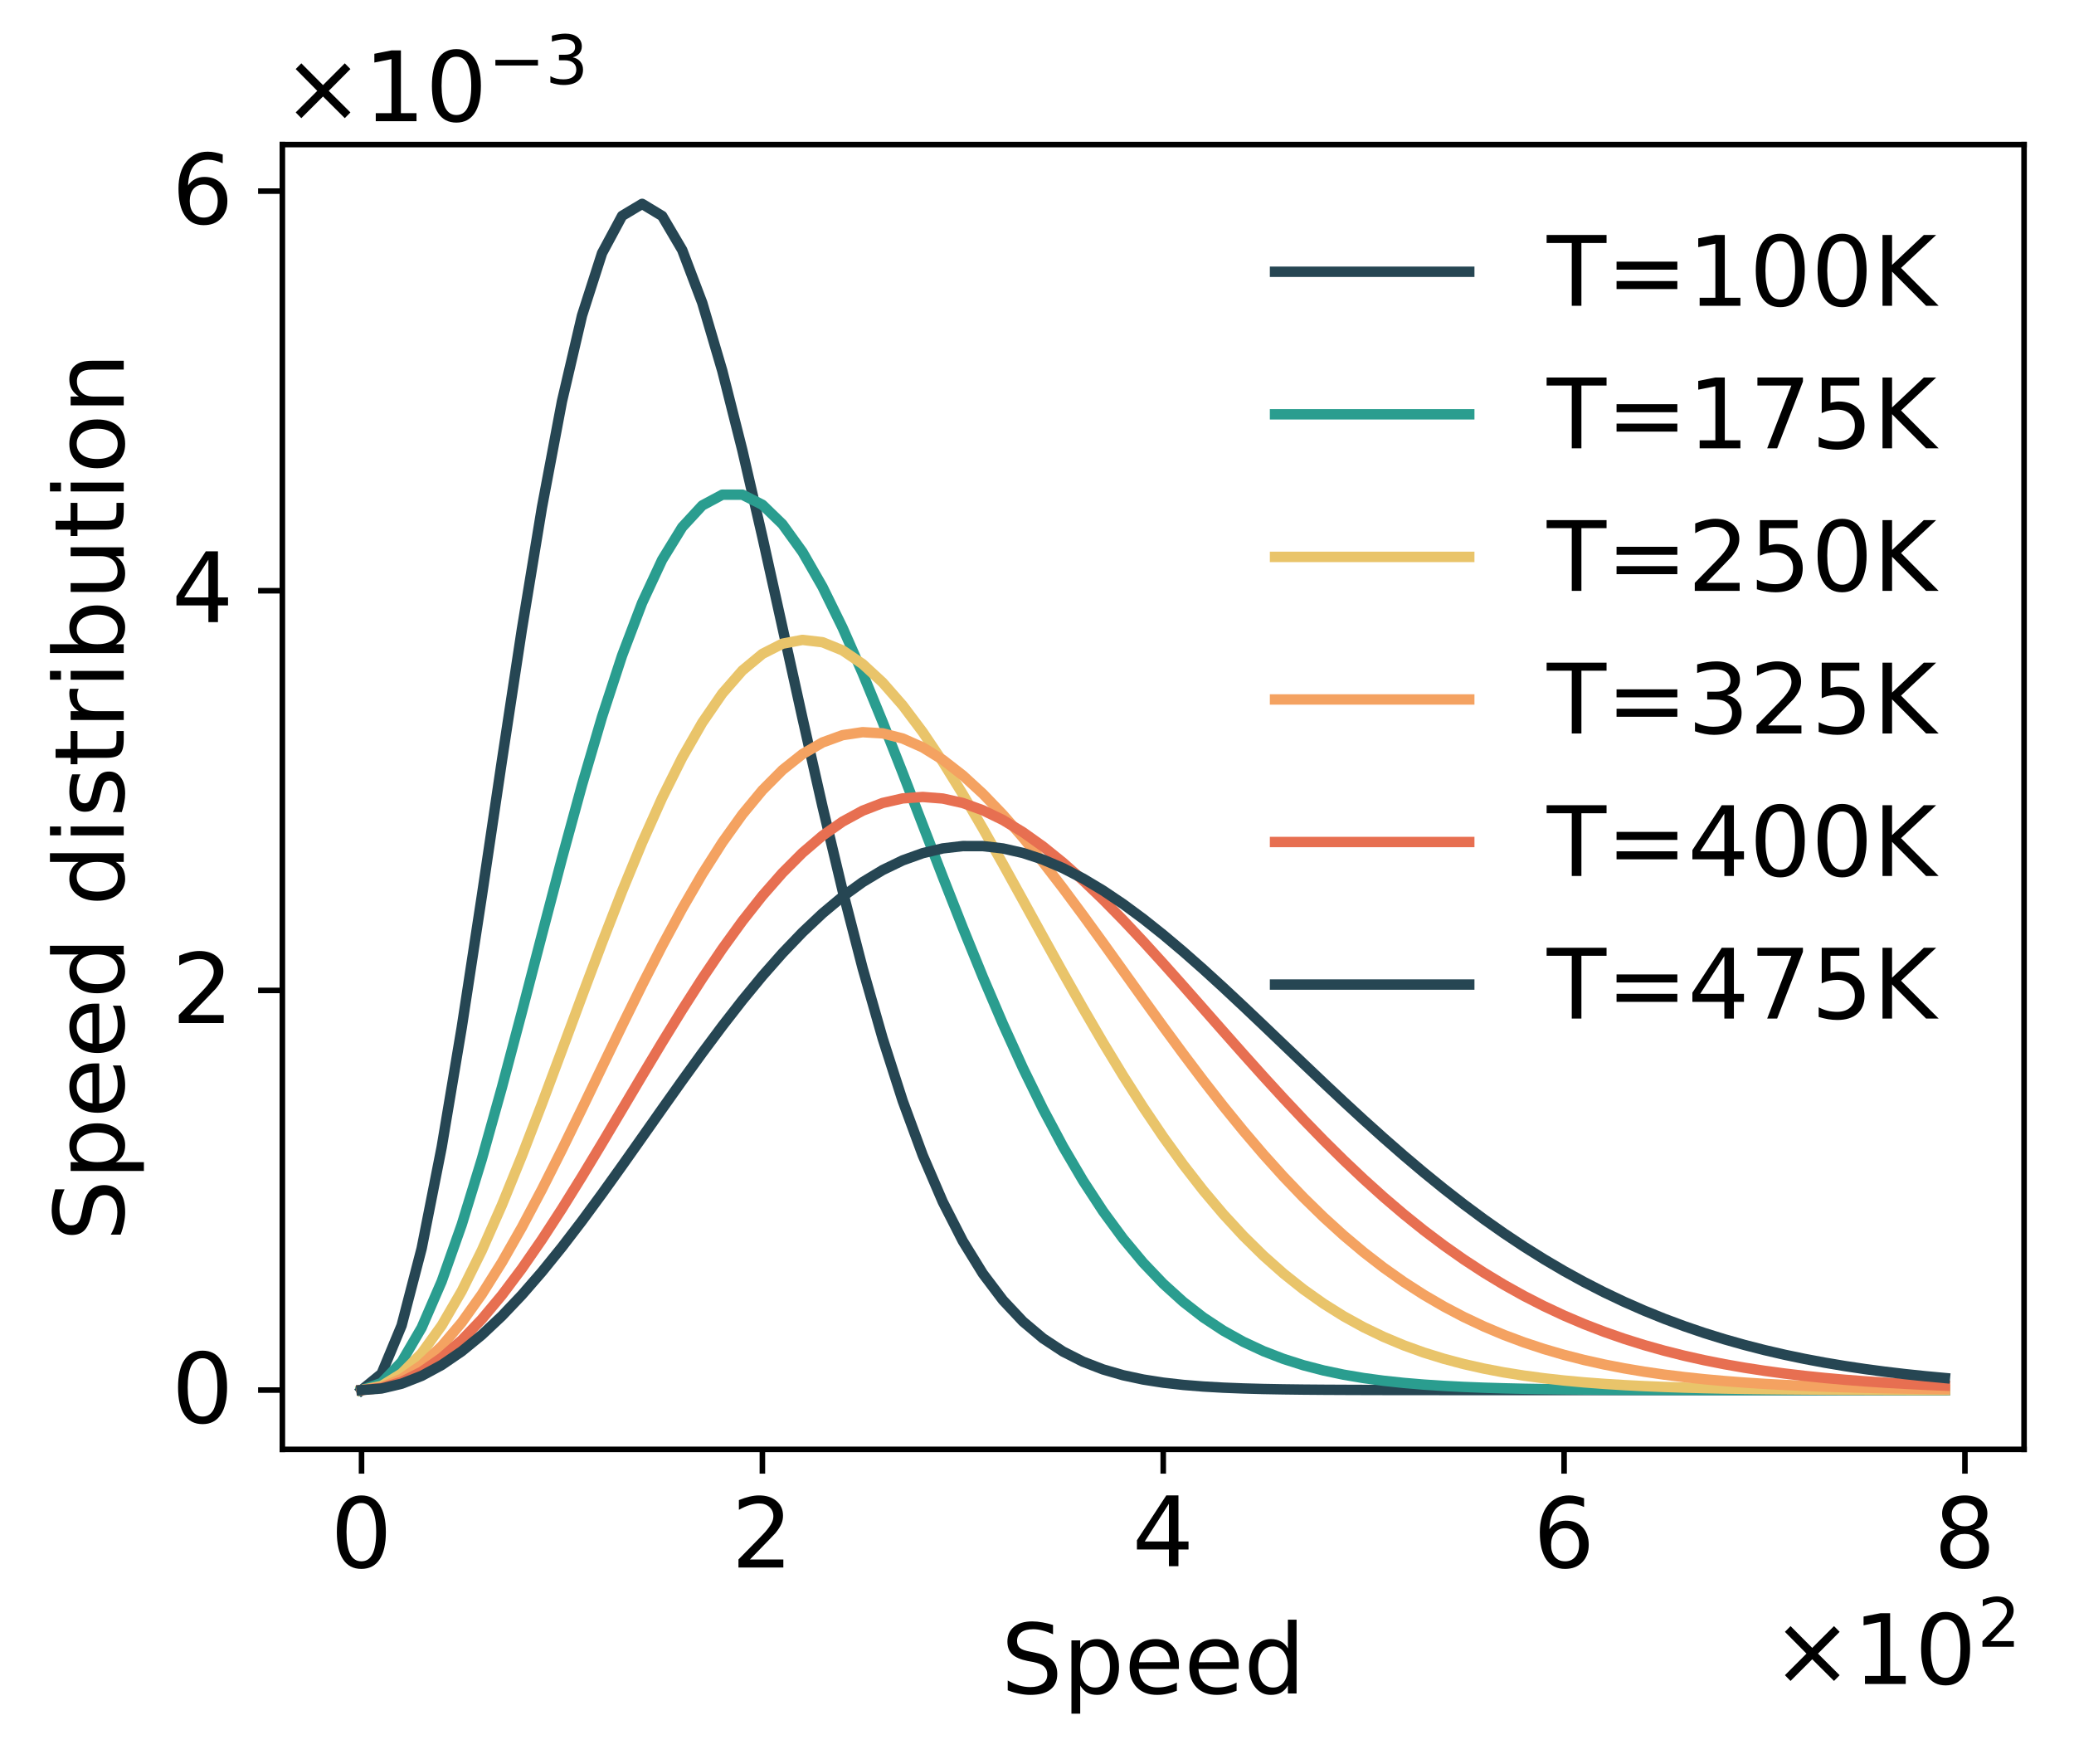
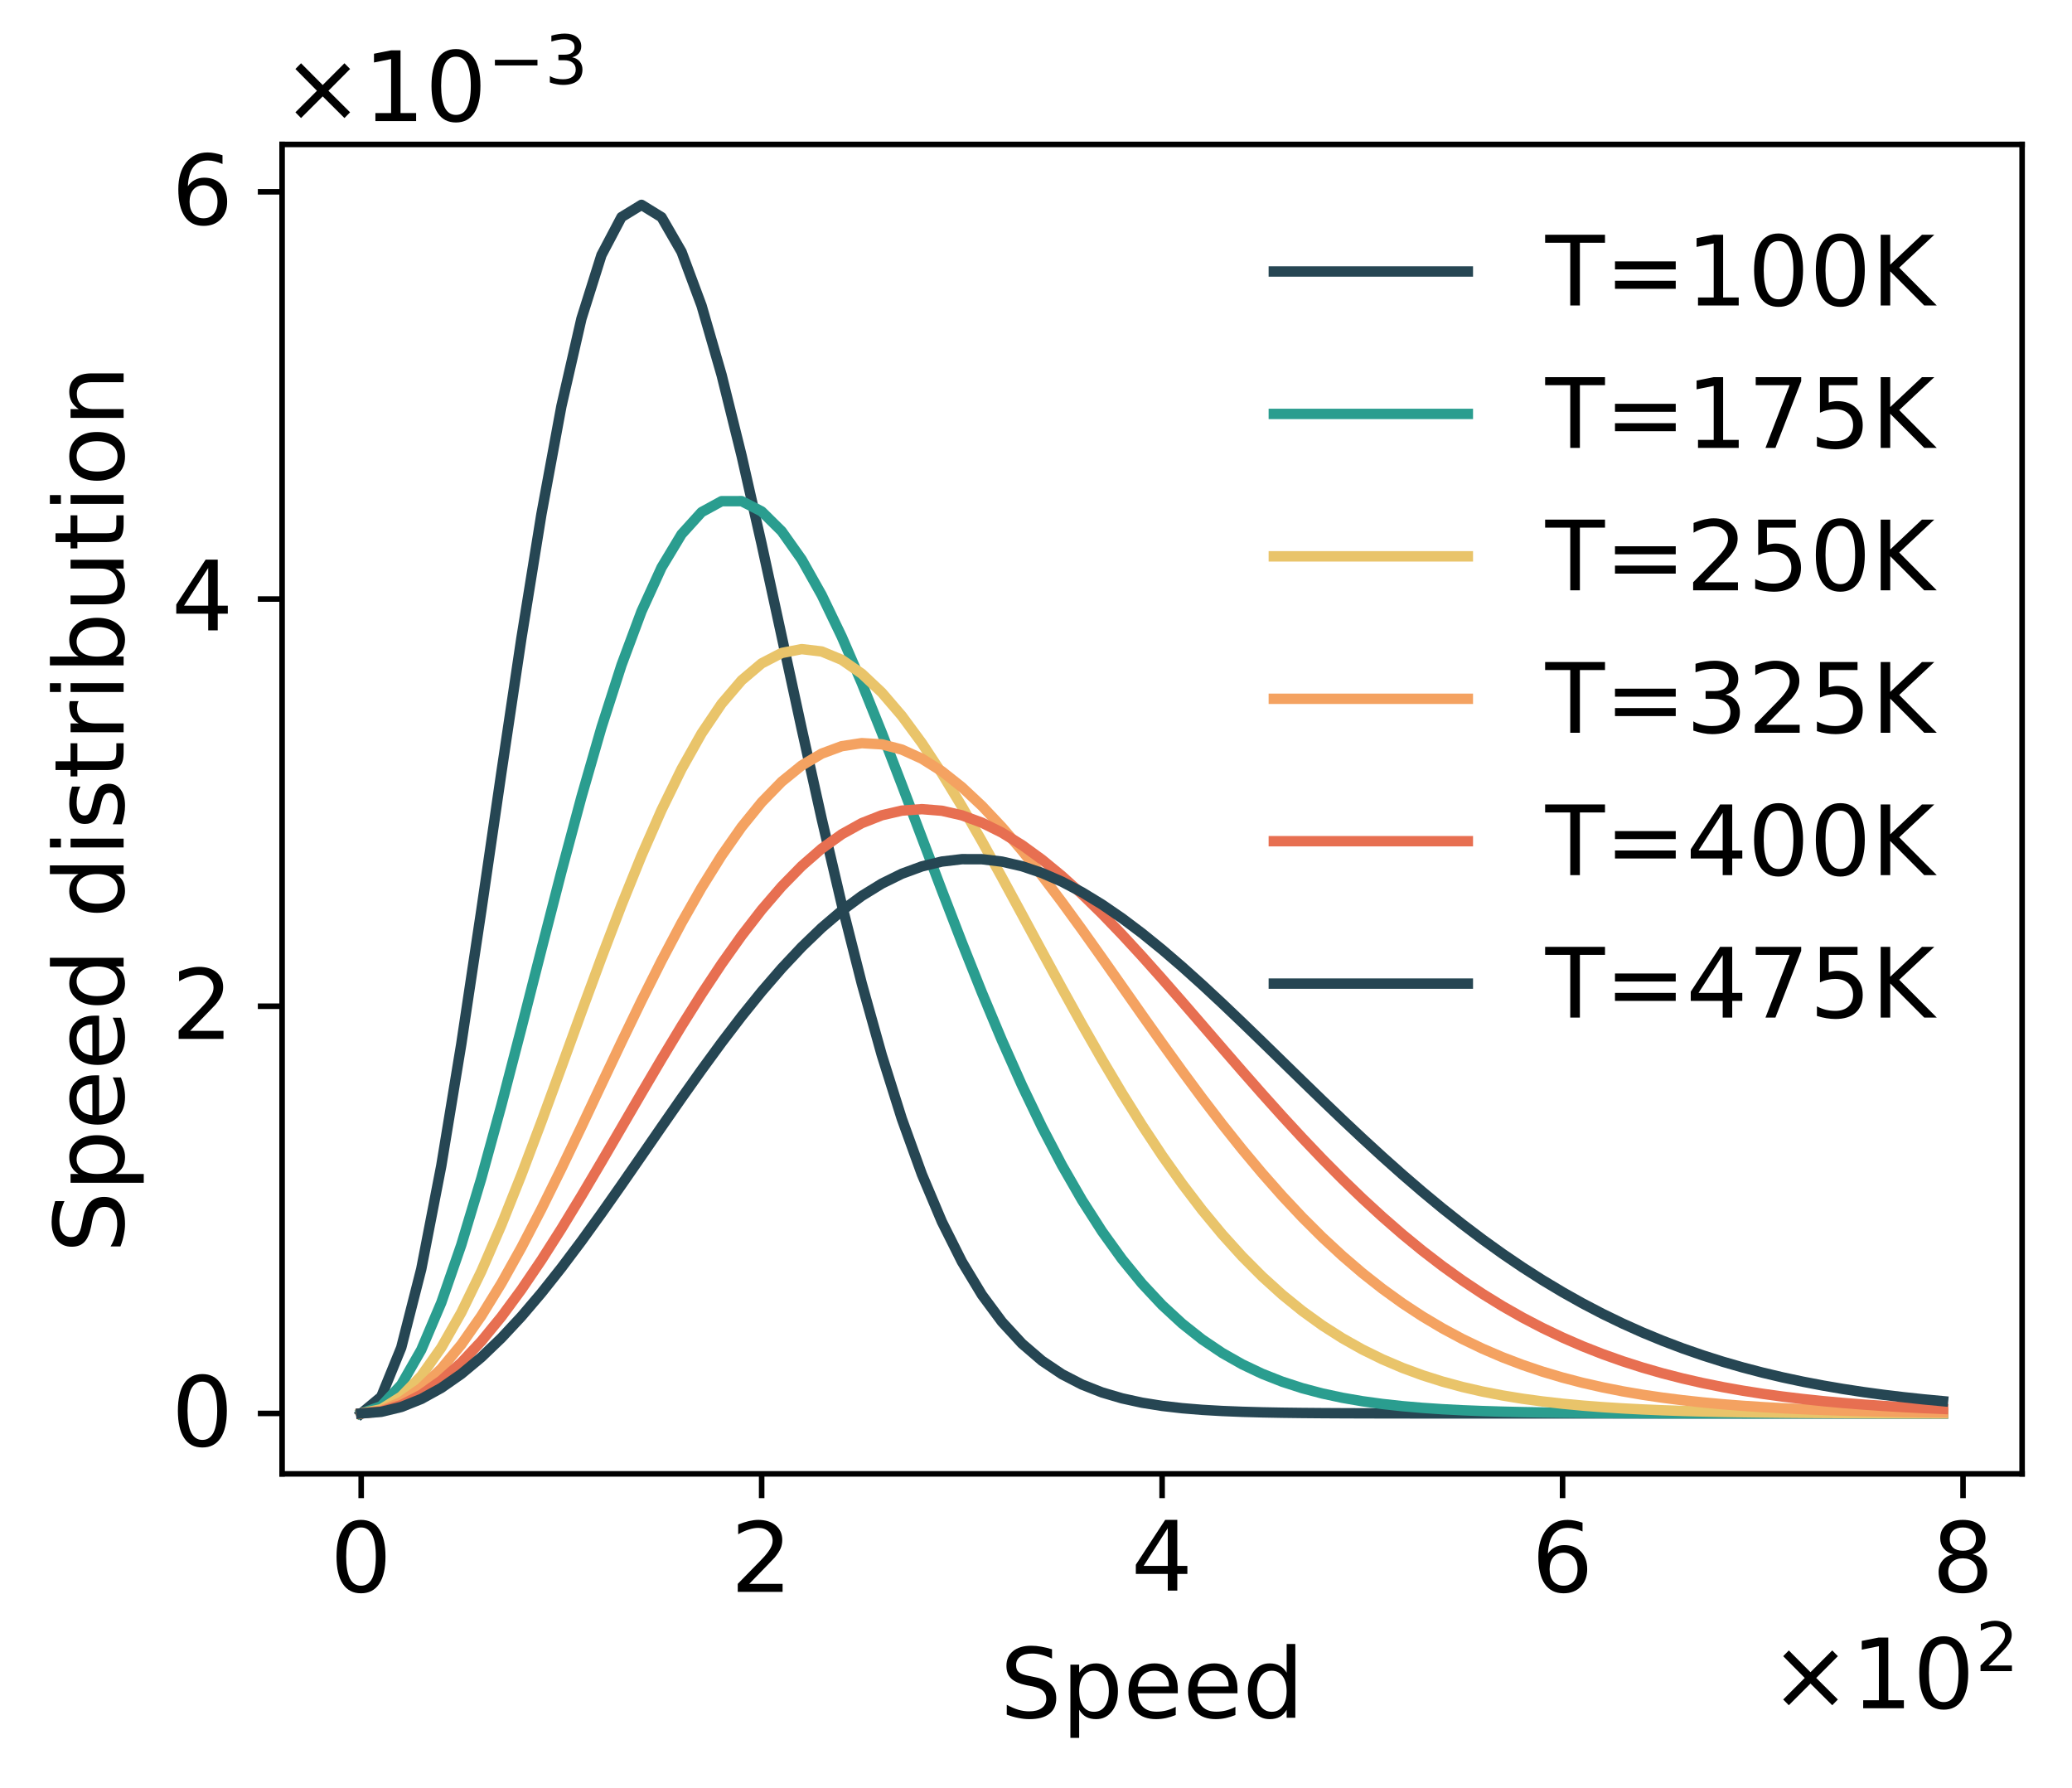
- <svg xmlns="http://www.w3.org/2000/svg" xmlns:xlink="http://www.w3.org/1999/xlink" height="254.222pt" version="1.1" viewBox="0 0 299.009 254.222" width="299.009pt">
+ <svg xmlns="http://www.w3.org/2000/svg" xmlns:xlink="http://www.w3.org/1999/xlink" width="299.009pt" height="257.959pt" viewBox="0 0 299.009 257.959" version="1.1">
  <defs>
-     <style type="text/css">*{stroke-linecap:butt;stroke-linejoin:round;}</style>
+     <style type="text/css">*{stroke-linejoin: round; stroke-linecap: butt}</style>
  </defs>
  <g id="figure_1">
    <g id="patch_1">
-       <path d="M 0 254.222  L 299.009 254.222  L 299.009 0  L 0 0  z " style="fill:none;" />
+       <path d="M 0 257.959  L 299.009 257.959  L 299.009 0  L 0 0  L 0 257.959  z " style="fill: none" />
    </g>
    <g id="axes_1">
      <g id="patch_2">
-         <path d="M 40.709 208.923  L 291.809 208.923  L 291.809 20.838  L 40.709 20.838  z " style="fill:none;" />
+         <path d="M 40.709 212.66  L 291.809 212.66  L 291.809 20.838  L 40.709 20.838  L 40.709 212.66  z " style="fill: none" />
      </g>
      <g id="matplotlib.axis_1">
        <g id="xtick_1">
          <g id="line2d_1">
            <defs>
-               <path d="M 0 0  L 0 3.5  " id="m82efa341a3" style="stroke:#000000;stroke-width:0.8;" />
+               <path id="mce1b15ae4f" d="M 0 0  L 0 3.5  " style="stroke: #000000; stroke-width: 0.8" />
            </defs>
            <g>
-               <use style="stroke:#000000;stroke-width:0.8;" x="52.123" xlink:href="#m82efa341a3" y="208.923" />
+               <use xlink:href="#mce1b15ae4f" x="52.123" y="212.66" style="stroke: #000000; stroke-width: 0.8" />
            </g>
          </g>
          <g id="text_1">
-             <g transform="translate(47.64301 226.5612)">
-               <text>
-                 <tspan style="font-family:DejaVu Sans;font-size:14px;font-style:book;font-weight:book;" x="0" y="-0.609">0</tspan>
+             <g transform="translate(47.64301 230.298)">
+               <text>
+                 <tspan style="font: 14px 'DejaVu Sans'" x="0" y="-0.609">0</tspan>
              </text>
            </g>
          </g>
        </g>
        <g id="xtick_2">
          <g id="line2d_2">
            <g>
-               <use style="stroke:#000000;stroke-width:0.8;" x="109.914" xlink:href="#m82efa341a3" y="208.923" />
+               <use xlink:href="#mce1b15ae4f" x="109.914" y="212.66" style="stroke: #000000; stroke-width: 0.8" />
            </g>
          </g>
          <g id="text_2">
-             <g transform="translate(105.4336 226.5612)">
-               <text>
-                 <tspan style="font-family:DejaVu Sans;font-size:14px;font-style:book;font-weight:book;" x="0" y="-0.609">2</tspan>
+             <g transform="translate(105.4336 230.298)">
+               <text>
+                 <tspan style="font: 14px 'DejaVu Sans'" x="0" y="-0.609">2</tspan>
              </text>
            </g>
          </g>
        </g>
        <g id="xtick_3">
          <g id="line2d_3">
            <g>
-               <use style="stroke:#000000;stroke-width:0.8;" x="167.704" xlink:href="#m82efa341a3" y="208.923" />
+               <use xlink:href="#mce1b15ae4f" x="167.704" y="212.66" style="stroke: #000000; stroke-width: 0.8" />
            </g>
          </g>
          <g id="text_3">
-             <g transform="translate(163.2241 226.5612)">
-               <text>
-                 <tspan style="font-family:DejaVu Sans;font-size:14px;font-style:book;font-weight:book;" x="0" y="-0.797">4</tspan>
+             <g transform="translate(163.2241 230.298)">
+               <text>
+                 <tspan style="font: 14px 'DejaVu Sans'" x="0" y="-0.797">4</tspan>
              </text>
            </g>
          </g>
        </g>
        <g id="xtick_4">
          <g id="line2d_4">
            <g>
-               <use style="stroke:#000000;stroke-width:0.8;" x="225.495" xlink:href="#m82efa341a3" y="208.923" />
+               <use xlink:href="#mce1b15ae4f" x="225.495" y="212.66" style="stroke: #000000; stroke-width: 0.8" />
            </g>
          </g>
          <g id="text_4">
-             <g transform="translate(221.0147 226.5612)">
-               <text>
-                 <tspan style="font-family:DejaVu Sans;font-size:14px;font-style:book;font-weight:book;" x="0" y="-0.609">6</tspan>
+             <g transform="translate(221.0147 230.298)">
+               <text>
+                 <tspan style="font: 14px 'DejaVu Sans'" x="0" y="-0.609">6</tspan>
              </text>
            </g>
          </g>
        </g>
        <g id="xtick_5">
          <g id="line2d_5">
            <g>
-               <use style="stroke:#000000;stroke-width:0.8;" x="283.285" xlink:href="#m82efa341a3" y="208.923" />
+               <use xlink:href="#mce1b15ae4f" x="283.285" y="212.66" style="stroke: #000000; stroke-width: 0.8" />
            </g>
          </g>
          <g id="text_5">
-             <g transform="translate(278.8053 226.5612)">
-               <text>
-                 <tspan style="font-family:DejaVu Sans;font-size:14px;font-style:book;font-weight:book;" x="0" y="-0.609">8</tspan>
+             <g transform="translate(278.8053 230.298)">
+               <text>
+                 <tspan style="font: 14px 'DejaVu Sans'" x="0" y="-0.609">8</tspan>
              </text>
            </g>
          </g>
        </g>
        <g id="text_6">
-           <text style="font-family:DejaVu Sans;font-size:14px;font-stretch:normal;font-style:normal;font-weight:normal;text-anchor:middle;" transform="rotate(-0, 166.2594, 244.1106)" x="166.259" y="244.111">Speed</text>
+           <text style="font: 14px 'DejaVu Sans', 'Bitstream Vera Sans', 'Computer Modern Sans Serif', 'Lucida Grande', 'Verdana', 'Geneva', 'Lucid', 'Arial', 'Helvetica', 'Avant Garde', sans-serif; text-anchor: middle" x="166.259" y="247.847" transform="rotate(-0 166.2594 247.8474)">Speed</text>
        </g>
        <g id="text_7">
-           <g transform="translate(255.4094 243.1106)">
+           <g transform="translate(255.4094 246.8474)">
            <text>
-               <tspan style="font-family:DejaVu Sans;font-size:14px;font-style:book;font-weight:book;" x="0 11.73 20.638" y="-0.367">×10</tspan>
-               <tspan style="font-family:DejaVu Sans;font-size:9.8px;font-style:book;font-weight:book;" x="29.679" y="-5.727">2</tspan>
+               <tspan style="font: 14px 'DejaVu Sans'" x="0 11.73 20.638" y="-0.367">×10</tspan>
+               <tspan style="font: 9.8px 'DejaVu Sans'" x="29.679" y="-5.727">2</tspan>
            </text>
          </g>
        </g>
      </g>
      <g id="matplotlib.axis_2">
        <g id="ytick_1">
          <g id="line2d_6">
            <defs>
-               <path d="M 0 0  L -3.5 0  " id="mf71ae92d6e" style="stroke:#000000;stroke-width:0.8;" />
+               <path id="m0c2a3191bc" d="M 0 0  L -3.5 0  " style="stroke: #000000; stroke-width: 0.8" />
            </defs>
            <g>
-               <use style="stroke:#000000;stroke-width:0.8;" x="40.709" xlink:href="#mf71ae92d6e" y="200.374" />
+               <use xlink:href="#m0c2a3191bc" x="40.709" y="203.941" style="stroke: #000000; stroke-width: 0.8" />
            </g>
          </g>
          <g id="text_8">
-             <g transform="translate(24.74938 205.693)">
-               <text>
-                 <tspan style="font-family:DejaVu Sans;font-size:14px;font-style:book;font-weight:book;" x="0" y="-0.609">0</tspan>
+             <g transform="translate(24.74938 209.2599)">
+               <text>
+                 <tspan style="font: 14px 'DejaVu Sans'" x="0" y="-0.609">0</tspan>
              </text>
            </g>
          </g>
        </g>
        <g id="ytick_2">
          <g id="line2d_7">
            <g>
-               <use style="stroke:#000000;stroke-width:0.8;" x="40.709" xlink:href="#mf71ae92d6e" y="142.765" />
+               <use xlink:href="#m0c2a3191bc" x="40.709" y="145.187" style="stroke: #000000; stroke-width: 0.8" />
            </g>
          </g>
          <g id="text_9">
-             <g transform="translate(24.74938 148.0835)">
-               <text>
-                 <tspan style="font-family:DejaVu Sans;font-size:14px;font-style:book;font-weight:book;" x="0" y="-0.609">2</tspan>
+             <g transform="translate(24.74938 150.5058)">
+               <text>
+                 <tspan style="font: 14px 'DejaVu Sans'" x="0" y="-0.609">2</tspan>
              </text>
            </g>
          </g>
        </g>
        <g id="ytick_3">
          <g id="line2d_8">
            <g>
-               <use style="stroke:#000000;stroke-width:0.8;" x="40.709" xlink:href="#mf71ae92d6e" y="85.155" />
+               <use xlink:href="#m0c2a3191bc" x="40.709" y="86.433" style="stroke: #000000; stroke-width: 0.8" />
            </g>
          </g>
          <g id="text_10">
-             <g transform="translate(24.74938 90.47395)">
-               <text>
-                 <tspan style="font-family:DejaVu Sans;font-size:14px;font-style:book;font-weight:book;" x="0" y="-0.797">4</tspan>
+             <g transform="translate(24.74938 91.75177)">
+               <text>
+                 <tspan style="font: 14px 'DejaVu Sans'" x="0" y="-0.797">4</tspan>
              </text>
            </g>
          </g>
        </g>
        <g id="ytick_4">
          <g id="line2d_9">
            <g>
-               <use style="stroke:#000000;stroke-width:0.8;" x="40.709" xlink:href="#mf71ae92d6e" y="27.546" />
+               <use xlink:href="#m0c2a3191bc" x="40.709" y="27.679" style="stroke: #000000; stroke-width: 0.8" />
            </g>
          </g>
          <g id="text_11">
-             <g transform="translate(24.74938 32.86444)">
-               <text>
-                 <tspan style="font-family:DejaVu Sans;font-size:14px;font-style:book;font-weight:book;" x="0" y="-0.609">6</tspan>
+             <g transform="translate(24.74938 32.9977)">
+               <text>
+                 <tspan style="font: 14px 'DejaVu Sans'" x="0" y="-0.609">6</tspan>
              </text>
            </g>
          </g>
        </g>
        <g id="text_12">
-           <text style="font-family:DejaVu Sans;font-size:14px;font-stretch:normal;font-style:normal;font-weight:normal;text-anchor:middle;" transform="rotate(-90, 17.83781, 114.8806)" x="17.838" y="114.881">Speed distribution</text>
+           <text style="font: 14px 'DejaVu Sans', 'Bitstream Vera Sans', 'Computer Modern Sans Serif', 'Lucida Grande', 'Verdana', 'Geneva', 'Lucid', 'Arial', 'Helvetica', 'Avant Garde', sans-serif; text-anchor: middle" x="17.838" y="116.749" transform="rotate(-90 17.83781 116.749)">Speed distribution</text>
        </g>
        <g id="text_13">
          <g transform="translate(40.70938 17.83781)">
            <text>
-               <tspan style="font-family:DejaVu Sans;font-size:14px;font-style:book;font-weight:book;" x="0 11.73 20.638" y="-0.367">×10</tspan>
-               <tspan style="font-family:DejaVu Sans;font-size:9.8px;font-style:book;font-weight:book;" x="29.679 37.89" y="-5.727">−3</tspan>
+               <tspan style="font: 14px 'DejaVu Sans'" x="0 11.73 20.638" y="-0.367">×10</tspan>
+               <tspan style="font: 9.8px 'DejaVu Sans'" x="29.679 37.89" y="-5.727">−3</tspan>
            </text>
          </g>
        </g>
      </g>
      <g id="line2d_10">
-         <path clip-path="url(#p93fa9a5109)" d="M 52.123 200.374  L 55.013 198.01  L 57.902 191.062  L 60.792 179.95  L 63.681 165.341  L 66.571 148.097  L 69.46 129.212  L 72.35 109.742  L 75.239 90.736  L 78.129 73.164  L 81.018 57.862  L 83.908 45.488  L 86.797 36.495  L 89.687 31.12  L 92.576 29.387  L 95.466 31.134  L 98.355 36.038  L 101.245 43.655  L 104.135 53.461  L 107.024 64.895  L 109.914 77.394  L 112.803 90.427  L 115.693 103.52  L 118.582 116.27  L 121.472 128.357  L 124.361 139.547  L 127.251 149.683  L 130.14 158.683  L 133.03 166.527  L 135.919 173.245  L 138.809 178.901  L 141.698 183.588  L 144.588 187.413  L 147.477 190.487  L 150.367 192.923  L 153.256 194.825  L 156.146 196.291  L 159.036 197.404  L 161.925 198.239  L 164.815 198.857  L 167.704 199.308  L 170.594 199.634  L 173.483 199.866  L 176.373 200.029  L 179.262 200.143  L 182.152 200.221  L 185.041 200.273  L 187.931 200.309  L 190.82 200.332  L 193.71 200.347  L 196.599 200.357  L 199.489 200.364  L 202.378 200.368  L 205.268 200.37  L 208.158 200.372  L 211.047 200.373  L 213.937 200.373  L 216.826 200.374  L 219.716 200.374  L 222.605 200.374  L 225.495 200.374  L 228.384 200.374  L 231.274 200.374  L 234.163 200.374  L 237.053 200.374  L 239.942 200.374  L 242.832 200.374  L 245.721 200.374  L 248.611 200.374  L 251.5 200.374  L 254.39 200.374  L 257.28 200.374  L 260.169 200.374  L 263.059 200.374  L 265.948 200.374  L 268.838 200.374  L 271.727 200.374  L 274.617 200.374  L 277.506 200.374  L 280.396 200.374  " style="fill:none;stroke:#264653;stroke-linecap:square;stroke-width:1.5;" />
+         <path d="M 52.123 203.941  L 55.013 201.53  L 57.902 194.444  L 60.792 183.111  L 63.681 168.212  L 66.571 150.625  L 69.46 131.365  L 72.35 111.509  L 75.239 92.125  L 78.129 74.204  L 81.018 58.598  L 83.908 45.978  L 86.797 36.806  L 89.687 31.324  L 92.576 29.557  L 95.466 31.339  L 98.355 36.34  L 101.245 44.109  L 104.135 54.109  L 107.024 65.77  L 109.914 78.517  L 112.803 91.81  L 115.693 105.162  L 118.582 118.166  L 121.472 130.493  L 124.361 141.905  L 127.251 152.243  L 130.14 161.422  L 133.03 169.422  L 135.919 176.273  L 138.809 182.041  L 141.698 186.822  L 144.588 190.723  L 147.477 193.858  L 150.367 196.342  L 153.256 198.282  L 156.146 199.776  L 159.036 200.912  L 161.925 201.764  L 164.815 202.394  L 167.704 202.854  L 170.594 203.186  L 173.483 203.423  L 176.373 203.589  L 179.262 203.705  L 182.152 203.784  L 185.041 203.838  L 187.931 203.874  L 190.82 203.898  L 193.71 203.914  L 196.599 203.924  L 199.489 203.93  L 202.378 203.935  L 205.268 203.937  L 208.158 203.939  L 211.047 203.94  L 213.937 203.94  L 216.826 203.941  L 219.716 203.941  L 222.605 203.941  L 225.495 203.941  L 228.384 203.941  L 231.274 203.941  L 234.163 203.941  L 237.053 203.941  L 239.942 203.941  L 242.832 203.941  L 245.721 203.941  L 248.611 203.941  L 251.5 203.941  L 254.39 203.941  L 257.28 203.941  L 260.169 203.941  L 263.059 203.941  L 265.948 203.941  L 268.838 203.941  L 271.727 203.941  L 274.617 203.941  L 277.506 203.941  L 280.396 203.941  " clip-path="url(#p5863752c13)" style="fill: none; stroke: #264653; stroke-width: 1.5; stroke-linecap: square" />
      </g>
      <g id="line2d_11">
-         <path clip-path="url(#p93fa9a5109)" d="M 52.123 200.374  L 55.013 199.351  L 57.902 196.316  L 60.792 191.376  L 63.681 184.702  L 66.571 176.521  L 69.46 167.112  L 72.35 156.788  L 75.239 145.886  L 78.129 134.754  L 81.018 123.735  L 83.908 113.159  L 86.797 103.326  L 89.687 94.499  L 92.576 86.897  L 95.466 80.689  L 98.355 75.989  L 101.245 72.86  L 104.135 71.311  L 107.024 71.306  L 109.914 72.762  L 112.803 75.563  L 115.693 79.563  L 118.582 84.597  L 121.472 90.483  L 124.361 97.038  L 127.251 104.077  L 130.14 111.423  L 133.03 118.911  L 135.919 126.392  L 138.809 133.737  L 141.698 140.834  L 144.588 147.596  L 147.477 153.953  L 150.367 159.857  L 153.256 165.276  L 156.146 170.198  L 159.036 174.62  L 161.925 178.554  L 164.815 182.02  L 167.704 185.046  L 170.594 187.663  L 173.483 189.908  L 176.373 191.815  L 179.262 193.424  L 182.152 194.769  L 185.041 195.884  L 187.931 196.802  L 190.82 197.551  L 193.71 198.158  L 196.599 198.646  L 199.489 199.036  L 202.378 199.344  L 205.268 199.587  L 208.158 199.776  L 211.047 199.923  L 213.937 200.036  L 216.826 200.122  L 219.716 200.188  L 222.605 200.237  L 225.495 200.274  L 228.384 200.301  L 231.274 200.322  L 234.163 200.337  L 237.053 200.347  L 239.942 200.355  L 242.832 200.361  L 245.721 200.365  L 248.611 200.368  L 251.5 200.37  L 254.39 200.371  L 257.28 200.372  L 260.169 200.373  L 263.059 200.373  L 265.948 200.373  L 268.838 200.374  L 271.727 200.374  L 274.617 200.374  L 277.506 200.374  L 280.396 200.374  " style="fill:none;stroke:#2a9d8f;stroke-linecap:square;stroke-width:1.5;" />
+         <path d="M 52.123 203.941  L 55.013 202.897  L 57.902 199.802  L 60.792 194.764  L 63.681 187.957  L 66.571 179.614  L 69.46 170.018  L 72.35 159.489  L 75.239 148.37  L 78.129 137.017  L 81.018 125.78  L 83.908 114.994  L 86.797 104.965  L 89.687 95.963  L 92.576 88.21  L 95.466 81.878  L 98.355 77.085  L 101.245 73.894  L 104.135 72.314  L 107.024 72.308  L 109.914 73.793  L 112.803 76.65  L 115.693 80.73  L 118.582 85.863  L 121.472 91.867  L 124.361 98.552  L 127.251 105.731  L 130.14 113.222  L 133.03 120.859  L 135.919 128.489  L 138.809 135.98  L 141.698 143.218  L 144.588 150.114  L 147.477 156.598  L 150.367 162.619  L 153.256 168.146  L 156.146 173.165  L 159.036 177.675  L 161.925 181.687  L 164.815 185.222  L 167.704 188.308  L 170.594 190.978  L 173.483 193.267  L 176.373 195.212  L 179.262 196.853  L 182.152 198.224  L 185.041 199.362  L 187.931 200.298  L 190.82 201.062  L 193.71 201.681  L 196.599 202.179  L 199.489 202.576  L 202.378 202.891  L 205.268 203.138  L 208.158 203.331  L 211.047 203.481  L 213.937 203.596  L 216.826 203.684  L 219.716 203.751  L 222.605 203.801  L 225.495 203.839  L 228.384 203.867  L 231.274 203.888  L 234.163 203.903  L 237.053 203.914  L 239.942 203.922  L 242.832 203.927  L 245.721 203.932  L 248.611 203.934  L 251.5 203.936  L 254.39 203.938  L 257.28 203.939  L 260.169 203.94  L 263.059 203.94  L 265.948 203.94  L 268.838 203.941  L 271.727 203.941  L 274.617 203.941  L 277.506 203.941  L 280.396 203.941  " clip-path="url(#p5863752c13)" style="fill: none; stroke: #2a9d8f; stroke-width: 1.5; stroke-linecap: square" />
      </g>
      <g id="line2d_12">
-         <path clip-path="url(#p93fa9a5109)" d="M 52.123 200.374  L 55.013 199.774  L 57.902 197.989  L 60.792 195.063  L 63.681 191.066  L 66.571 186.095  L 69.46 180.269  L 72.35 173.727  L 75.239 166.621  L 78.129 159.115  L 81.018 151.379  L 83.908 143.582  L 86.797 135.892  L 89.687 128.468  L 92.576 121.46  L 95.466 115  L 98.355 109.204  L 101.245 104.168  L 104.135 99.966  L 107.024 96.653  L 109.914 94.257  L 112.803 92.789  L 115.693 92.238  L 118.582 92.575  L 121.472 93.753  L 124.361 95.713  L 127.251 98.384  L 130.14 101.685  L 133.03 105.53  L 135.919 109.828  L 138.809 114.489  L 141.698 119.423  L 144.588 124.542  L 147.477 129.766  L 150.367 135.019  L 153.256 140.232  L 156.146 145.345  L 159.036 150.306  L 161.925 155.072  L 164.815 159.608  L 167.704 163.888  L 170.594 167.893  L 173.483 171.61  L 176.373 175.034  L 179.262 178.166  L 182.152 181.01  L 185.041 183.576  L 187.931 185.875  L 190.82 187.921  L 193.71 189.732  L 196.599 191.324  L 199.489 192.715  L 202.378 193.924  L 205.268 194.968  L 208.158 195.865  L 211.047 196.631  L 213.937 197.282  L 216.826 197.831  L 219.716 198.293  L 222.605 198.679  L 225.495 199  L 228.384 199.265  L 231.274 199.483  L 234.163 199.662  L 237.053 199.807  L 239.942 199.925  L 242.832 200.02  L 245.721 200.096  L 248.611 200.157  L 251.5 200.205  L 254.39 200.243  L 257.28 200.273  L 260.169 200.296  L 263.059 200.315  L 265.948 200.329  L 268.838 200.34  L 271.727 200.348  L 274.617 200.355  L 277.506 200.36  L 280.396 200.363  " style="fill:none;stroke:#e9c46a;stroke-linecap:square;stroke-width:1.5;" />
+         <path d="M 52.123 203.941  L 55.013 203.329  L 57.902 201.509  L 60.792 198.524  L 63.681 194.448  L 66.571 189.378  L 69.46 183.437  L 72.35 176.765  L 75.239 169.518  L 78.129 161.863  L 81.018 153.972  L 83.908 146.02  L 86.797 138.177  L 89.687 130.607  L 92.576 123.459  L 95.466 116.871  L 98.355 110.96  L 101.245 105.823  L 104.135 101.539  L 107.024 98.159  L 109.914 95.716  L 112.803 94.218  L 115.693 93.657  L 118.582 94  L 121.472 95.202  L 124.361 97.201  L 127.251 99.925  L 130.14 103.291  L 133.03 107.212  L 135.919 111.596  L 138.809 116.35  L 141.698 121.381  L 144.588 126.603  L 147.477 131.93  L 150.367 137.287  L 153.256 142.604  L 156.146 147.819  L 159.036 152.878  L 161.925 157.739  L 164.815 162.365  L 167.704 166.73  L 170.594 170.814  L 173.483 174.605  L 176.373 178.098  L 179.262 181.292  L 182.152 184.193  L 185.041 186.809  L 187.931 189.154  L 190.82 191.241  L 193.71 193.087  L 196.599 194.711  L 199.489 196.13  L 202.378 197.363  L 205.268 198.428  L 208.158 199.343  L 211.047 200.124  L 213.937 200.787  L 216.826 201.348  L 219.716 201.819  L 222.605 202.212  L 225.495 202.539  L 228.384 202.81  L 231.274 203.032  L 234.163 203.214  L 237.053 203.363  L 239.942 203.483  L 242.832 203.58  L 245.721 203.657  L 248.611 203.719  L 251.5 203.768  L 254.39 203.807  L 257.28 203.838  L 260.169 203.862  L 263.059 203.881  L 265.948 203.895  L 268.838 203.906  L 271.727 203.915  L 274.617 203.921  L 277.506 203.926  L 280.396 203.93  " clip-path="url(#p5863752c13)" style="fill: none; stroke: #e9c46a; stroke-width: 1.5; stroke-linecap: square" />
      </g>
      <g id="line2d_13">
-         <path clip-path="url(#p93fa9a5109)" d="M 52.123 200.374  L 55.013 199.969  L 57.902 198.762  L 60.792 196.775  L 63.681 194.046  L 66.571 190.626  L 69.46 186.578  L 72.35 181.976  L 75.239 176.904  L 78.129 171.454  L 81.018 165.721  L 83.908 159.807  L 86.797 153.811  L 89.687 147.835  L 92.576 141.975  L 95.466 136.323  L 98.355 130.967  L 101.245 125.984  L 104.135 121.442  L 107.024 117.401  L 109.914 113.907  L 112.803 110.999  L 115.693 108.699  L 118.582 107.023  L 121.472 105.973  L 124.361 105.541  L 127.251 105.71  L 130.14 106.454  L 133.03 107.739  L 135.919 109.526  L 138.809 111.77  L 141.698 114.421  L 144.588 117.427  L 147.477 120.735  L 150.367 124.292  L 153.256 128.043  L 156.146 131.938  L 159.036 135.925  L 161.925 139.959  L 164.815 143.997  L 167.704 147.999  L 170.594 151.93  L 173.483 155.761  L 176.373 159.464  L 179.262 163.017  L 182.152 166.405  L 185.041 169.612  L 187.931 172.631  L 190.82 175.454  L 193.71 178.08  L 196.599 180.508  L 199.489 182.742  L 202.378 184.785  L 205.268 186.646  L 208.158 188.33  L 211.047 189.849  L 213.937 191.211  L 216.826 192.427  L 219.716 193.507  L 222.605 194.463  L 225.495 195.304  L 228.384 196.042  L 231.274 196.686  L 234.163 197.246  L 237.053 197.73  L 239.942 198.148  L 242.832 198.506  L 245.721 198.813  L 248.611 199.073  L 251.5 199.294  L 254.39 199.481  L 257.28 199.638  L 260.169 199.77  L 263.059 199.88  L 265.948 199.971  L 268.838 200.046  L 271.727 200.109  L 274.617 200.16  L 277.506 200.202  L 280.396 200.236  " style="fill:none;stroke:#f4a261;stroke-linecap:square;stroke-width:1.5;" />
+         <path d="M 52.123 203.941  L 55.013 203.528  L 57.902 202.297  L 60.792 200.271  L 63.681 197.488  L 66.571 193.999  L 69.46 189.871  L 72.35 185.177  L 75.239 180.005  L 78.129 174.446  L 81.018 168.6  L 83.908 162.568  L 86.797 156.453  L 89.687 150.358  L 92.576 144.381  L 95.466 138.618  L 98.355 133.155  L 101.245 128.073  L 104.135 123.441  L 107.024 119.319  L 109.914 115.756  L 112.803 112.79  L 115.693 110.445  L 118.582 108.736  L 121.472 107.664  L 124.361 107.224  L 127.251 107.396  L 130.14 108.155  L 133.03 109.466  L 135.919 111.288  L 138.809 113.576  L 141.698 116.28  L 144.588 119.346  L 147.477 122.72  L 150.367 126.347  L 153.256 130.173  L 156.146 134.145  L 159.036 138.212  L 161.925 142.326  L 164.815 146.444  L 167.704 150.525  L 170.594 154.535  L 173.483 158.441  L 176.373 162.218  L 179.262 165.842  L 182.152 169.297  L 185.041 172.568  L 187.931 175.646  L 190.82 178.526  L 193.71 181.204  L 196.599 183.681  L 199.489 185.958  L 202.378 188.043  L 205.268 189.94  L 208.158 191.658  L 211.047 193.207  L 213.937 194.596  L 216.826 195.836  L 219.716 196.937  L 222.605 197.912  L 225.495 198.77  L 228.384 199.523  L 231.274 200.18  L 234.163 200.751  L 237.053 201.245  L 239.942 201.671  L 242.832 202.036  L 245.721 202.349  L 248.611 202.615  L 251.5 202.84  L 254.39 203.03  L 257.28 203.191  L 260.169 203.325  L 263.059 203.437  L 265.948 203.53  L 268.838 203.607  L 271.727 203.67  L 274.617 203.723  L 277.506 203.765  L 280.396 203.8  " clip-path="url(#p5863752c13)" style="fill: none; stroke: #f4a261; stroke-width: 1.5; stroke-linecap: square" />
      </g>
      <g id="line2d_14">
-         <path clip-path="url(#p93fa9a5109)" d="M 52.123 200.374  L 55.013 200.077  L 57.902 199.192  L 60.792 197.731  L 63.681 195.718  L 66.571 193.182  L 69.46 190.162  L 72.35 186.704  L 75.239 182.858  L 78.129 178.681  L 81.018 174.236  L 83.908 169.584  L 86.797 164.793  L 89.687 159.929  L 92.576 155.058  L 95.466 150.246  L 98.355 145.555  L 101.245 141.045  L 104.135 136.769  L 107.024 132.779  L 109.914 129.118  L 112.803 125.825  L 115.693 122.931  L 118.582 120.462  L 121.472 118.435  L 124.361 116.862  L 127.251 115.747  L 130.14 115.089  L 133.03 114.881  L 135.919 115.108  L 138.809 115.754  L 141.698 116.796  L 144.588 118.206  L 147.477 119.957  L 150.367 122.015  L 153.256 124.347  L 156.146 126.918  L 159.036 129.692  L 161.925 132.634  L 164.815 135.71  L 167.704 138.884  L 170.594 142.124  L 173.483 145.401  L 176.373 148.683  L 179.262 151.947  L 182.152 155.167  L 185.041 158.322  L 187.931 161.394  L 190.82 164.366  L 193.71 167.225  L 196.599 169.96  L 199.489 172.564  L 202.378 175.028  L 205.268 177.351  L 208.158 179.529  L 211.047 181.562  L 213.937 183.451  L 216.826 185.199  L 219.716 186.809  L 222.605 188.287  L 225.495 189.638  L 228.384 190.867  L 231.274 191.981  L 234.163 192.988  L 237.053 193.894  L 239.942 194.706  L 242.832 195.431  L 245.721 196.076  L 248.611 196.648  L 251.5 197.154  L 254.39 197.6  L 257.28 197.99  L 260.169 198.332  L 263.059 198.63  L 265.948 198.889  L 268.838 199.113  L 271.727 199.307  L 274.617 199.473  L 277.506 199.616  L 280.396 199.737  " style="fill:none;stroke:#e76f51;stroke-linecap:square;stroke-width:1.5;" />
+         <path d="M 52.123 203.941  L 55.013 203.638  L 57.902 202.736  L 60.792 201.246  L 63.681 199.192  L 66.571 196.606  L 69.46 193.526  L 72.35 189.999  L 75.239 186.077  L 78.129 181.817  L 81.018 177.283  L 83.908 172.539  L 86.797 167.653  L 89.687 162.692  L 92.576 157.725  L 95.466 152.817  L 98.355 148.033  L 101.245 143.433  L 104.135 139.072  L 107.024 135.003  L 109.914 131.269  L 112.803 127.911  L 115.693 124.96  L 118.582 122.441  L 121.472 120.374  L 124.361 118.769  L 127.251 117.632  L 130.14 116.962  L 133.03 116.749  L 135.919 116.981  L 138.809 117.64  L 141.698 118.702  L 144.588 120.141  L 147.477 121.926  L 150.367 124.025  L 153.256 126.403  L 156.146 129.025  L 159.036 131.855  L 161.925 134.856  L 164.815 137.992  L 167.704 141.229  L 170.594 144.534  L 173.483 147.875  L 176.373 151.223  L 179.262 154.552  L 182.152 157.836  L 185.041 161.053  L 187.931 164.186  L 190.82 167.217  L 193.71 170.133  L 196.599 172.923  L 199.489 175.578  L 202.378 178.092  L 205.268 180.46  L 208.158 182.681  L 211.047 184.755  L 213.937 186.681  L 216.826 188.464  L 219.716 190.107  L 222.605 191.614  L 225.495 192.991  L 228.384 194.245  L 231.274 195.381  L 234.163 196.408  L 237.053 197.332  L 239.942 198.16  L 242.832 198.899  L 245.721 199.558  L 248.611 200.141  L 251.5 200.657  L 254.39 201.111  L 257.28 201.51  L 260.169 201.859  L 263.059 202.163  L 265.948 202.427  L 268.838 202.655  L 271.727 202.852  L 274.617 203.022  L 277.506 203.167  L 280.396 203.292  " clip-path="url(#p5863752c13)" style="fill: none; stroke: #e76f51; stroke-width: 1.5; stroke-linecap: square" />
      </g>
      <g id="line2d_15">
-         <path clip-path="url(#p93fa9a5109)" d="M 52.123 200.374  L 55.013 200.145  L 57.902 199.46  L 60.792 198.328  L 63.681 196.764  L 66.571 194.788  L 69.46 192.425  L 72.35 189.705  L 75.239 186.662  L 78.129 183.334  L 81.018 179.763  L 83.908 175.992  L 86.797 172.067  L 89.687 168.035  L 92.576 163.943  L 95.466 159.837  L 98.355 155.766  L 101.245 151.773  L 104.135 147.901  L 107.024 144.191  L 109.914 140.681  L 112.803 137.403  L 115.693 134.388  L 118.582 131.663  L 121.472 129.249  L 124.361 127.163  L 127.251 125.418  L 130.14 124.023  L 133.03 122.983  L 135.919 122.296  L 138.809 121.959  L 141.698 121.965  L 144.588 122.302  L 147.477 122.956  L 150.367 123.911  L 153.256 125.146  L 156.146 126.641  L 159.036 128.373  L 161.925 130.318  L 164.815 132.451  L 167.704 134.747  L 170.594 137.181  L 173.483 139.728  L 176.373 142.363  L 179.262 145.063  L 182.152 147.805  L 185.041 150.567  L 187.931 153.331  L 190.82 156.077  L 193.71 158.788  L 196.599 161.45  L 199.489 164.048  L 202.378 166.573  L 205.268 169.012  L 208.158 171.359  L 211.047 173.606  L 213.937 175.749  L 216.826 177.783  L 219.716 179.707  L 222.605 181.518  L 225.495 183.218  L 228.384 184.807  L 231.274 186.286  L 234.163 187.659  L 237.053 188.928  L 239.942 190.098  L 242.832 191.173  L 245.721 192.157  L 248.611 193.054  L 251.5 193.871  L 254.39 194.611  L 257.28 195.28  L 260.169 195.883  L 263.059 196.424  L 265.948 196.909  L 268.838 197.342  L 271.727 197.728  L 274.617 198.07  L 277.506 198.373  L 280.396 198.641  " style="fill:none;stroke:#264653;stroke-linecap:square;stroke-width:1.5;" />
+         <path d="M 52.123 203.941  L 55.013 203.707  L 57.902 203.009  L 60.792 201.855  L 63.681 200.26  L 66.571 198.244  L 69.46 195.834  L 72.35 193.06  L 75.239 189.957  L 78.129 186.563  L 81.018 182.921  L 83.908 179.075  L 86.797 175.072  L 89.687 170.959  L 92.576 166.786  L 95.466 162.599  L 98.355 158.446  L 101.245 154.374  L 104.135 150.425  L 107.024 146.642  L 109.914 143.062  L 112.803 139.719  L 115.693 136.644  L 118.582 133.865  L 121.472 131.403  L 124.361 129.275  L 127.251 127.496  L 130.14 126.073  L 133.03 125.012  L 135.919 124.311  L 138.809 123.968  L 141.698 123.974  L 144.588 124.318  L 147.477 124.985  L 150.367 125.958  L 153.256 127.218  L 156.146 128.743  L 159.036 130.509  L 161.925 132.493  L 164.815 134.669  L 167.704 137.01  L 170.594 139.493  L 173.483 142.09  L 176.373 144.777  L 179.262 147.531  L 182.152 150.327  L 185.041 153.145  L 187.931 155.963  L 190.82 158.763  L 193.71 161.529  L 196.599 164.243  L 199.489 166.894  L 202.378 169.468  L 205.268 171.956  L 208.158 174.35  L 211.047 176.641  L 213.937 178.827  L 216.826 180.901  L 219.716 182.863  L 222.605 184.711  L 225.495 186.444  L 228.384 188.064  L 231.274 189.573  L 234.163 190.973  L 237.053 192.268  L 239.942 193.461  L 242.832 194.557  L 245.721 195.56  L 248.611 196.476  L 251.5 197.308  L 254.39 198.063  L 257.28 198.746  L 260.169 199.36  L 263.059 199.913  L 265.948 200.407  L 268.838 200.849  L 271.727 201.242  L 274.617 201.591  L 277.506 201.9  L 280.396 202.173  " clip-path="url(#p5863752c13)" style="fill: none; stroke: #264653; stroke-width: 1.5; stroke-linecap: square" />
      </g>
      <g id="patch_3">
-         <path d="M 40.709 208.923  L 40.709 20.838  " style="fill:none;stroke:#000000;stroke-linecap:square;stroke-linejoin:miter;stroke-width:0.8;" />
+         <path d="M 40.709 212.66  L 40.709 20.838  " style="fill: none; stroke: #000000; stroke-width: 0.8; stroke-linejoin: miter; stroke-linecap: square" />
      </g>
      <g id="patch_4">
-         <path d="M 291.809 208.923  L 291.809 20.838  " style="fill:none;stroke:#000000;stroke-linecap:square;stroke-linejoin:miter;stroke-width:0.8;" />
+         <path d="M 291.809 212.66  L 291.809 20.838  " style="fill: none; stroke: #000000; stroke-width: 0.8; stroke-linejoin: miter; stroke-linecap: square" />
      </g>
      <g id="patch_5">
-         <path d="M 40.709 208.923  L 291.809 208.923  " style="fill:none;stroke:#000000;stroke-linecap:square;stroke-linejoin:miter;stroke-width:0.8;" />
+         <path d="M 40.709 212.66  L 291.809 212.66  " style="fill: none; stroke: #000000; stroke-width: 0.8; stroke-linejoin: miter; stroke-linecap: square" />
      </g>
      <g id="patch_6">
-         <path d="M 40.709 20.838  L 291.809 20.838  " style="fill:none;stroke:#000000;stroke-linecap:square;stroke-linejoin:miter;stroke-width:0.8;" />
+         <path d="M 40.709 20.838  L 291.809 20.838  " style="fill: none; stroke: #000000; stroke-width: 0.8; stroke-linejoin: miter; stroke-linecap: square" />
      </g>
      <g id="legend_1">
        <g id="line2d_16">
-           <path d="M 183.823 39.176  L 211.823 39.176  " style="fill:none;stroke:#264653;stroke-linecap:square;stroke-width:1.5;" />
-         </g>
-         <g id="line2d_17" />
+           <path d="M 183.823 39.176  L 197.823 39.176  L 211.823 39.176  " style="fill: none; stroke: #264653; stroke-width: 1.5; stroke-linecap: square" />
+         </g>
        <g id="text_14">
-           <text style="font-family:DejaVu Sans;font-size:14px;font-stretch:normal;font-style:normal;font-weight:normal;text-anchor:start;" transform="rotate(-0, 223.0234, 44.07563)" x="223.023" y="44.076">T=100K</text>
+           <text style="font: 14px 'DejaVu Sans', 'Bitstream Vera Sans', 'Computer Modern Sans Serif', 'Lucida Grande', 'Verdana', 'Geneva', 'Lucid', 'Arial', 'Helvetica', 'Avant Garde', sans-serif; text-anchor: start" x="223.023" y="44.076" transform="rotate(-0 223.0234 44.07563)">T=100K</text>
+         </g>
+         <g id="line2d_17">
+           <path d="M 183.823 59.725  L 197.823 59.725  L 211.823 59.725  " style="fill: none; stroke: #2a9d8f; stroke-width: 1.5; stroke-linecap: square" />
+         </g>
+         <g id="text_15">
+           <text style="font: 14px 'DejaVu Sans', 'Bitstream Vera Sans', 'Computer Modern Sans Serif', 'Lucida Grande', 'Verdana', 'Geneva', 'Lucid', 'Arial', 'Helvetica', 'Avant Garde', sans-serif; text-anchor: start" x="223.023" y="64.625" transform="rotate(-0 223.0234 64.625)">T=175K</text>
        </g>
        <g id="line2d_18">
-           <path d="M 183.823 59.725  L 211.823 59.725  " style="fill:none;stroke:#2a9d8f;stroke-linecap:square;stroke-width:1.5;" />
-         </g>
-         <g id="line2d_19" />
-         <g id="text_15">
-           <text style="font-family:DejaVu Sans;font-size:14px;font-stretch:normal;font-style:normal;font-weight:normal;text-anchor:start;" transform="rotate(-0, 223.0234, 64.625)" x="223.023" y="64.625">T=175K</text>
+           <path d="M 183.823 80.274  L 197.823 80.274  L 211.823 80.274  " style="fill: none; stroke: #e9c46a; stroke-width: 1.5; stroke-linecap: square" />
+         </g>
+         <g id="text_16">
+           <text style="font: 14px 'DejaVu Sans', 'Bitstream Vera Sans', 'Computer Modern Sans Serif', 'Lucida Grande', 'Verdana', 'Geneva', 'Lucid', 'Arial', 'Helvetica', 'Avant Garde', sans-serif; text-anchor: start" x="223.023" y="85.174" transform="rotate(-0 223.0234 85.17437)">T=250K</text>
+         </g>
+         <g id="line2d_19">
+           <path d="M 183.823 100.824  L 197.823 100.824  L 211.823 100.824  " style="fill: none; stroke: #f4a261; stroke-width: 1.5; stroke-linecap: square" />
+         </g>
+         <g id="text_17">
+           <text style="font: 14px 'DejaVu Sans', 'Bitstream Vera Sans', 'Computer Modern Sans Serif', 'Lucida Grande', 'Verdana', 'Geneva', 'Lucid', 'Arial', 'Helvetica', 'Avant Garde', sans-serif; text-anchor: start" x="223.023" y="105.724" transform="rotate(-0 223.0234 105.7237)">T=325K</text>
        </g>
        <g id="line2d_20">
-           <path d="M 183.823 80.274  L 211.823 80.274  " style="fill:none;stroke:#e9c46a;stroke-linecap:square;stroke-width:1.5;" />
-         </g>
-         <g id="line2d_21" />
-         <g id="text_16">
-           <text style="font-family:DejaVu Sans;font-size:14px;font-stretch:normal;font-style:normal;font-weight:normal;text-anchor:start;" transform="rotate(-0, 223.0234, 85.17437)" x="223.023" y="85.174">T=250K</text>
-         </g>
-         <g id="line2d_22">
-           <path d="M 183.823 100.824  L 211.823 100.824  " style="fill:none;stroke:#f4a261;stroke-linecap:square;stroke-width:1.5;" />
-         </g>
-         <g id="line2d_23" />
-         <g id="text_17">
-           <text style="font-family:DejaVu Sans;font-size:14px;font-stretch:normal;font-style:normal;font-weight:normal;text-anchor:start;" transform="rotate(-0, 223.0234, 105.7237)" x="223.023" y="105.724">T=325K</text>
-         </g>
-         <g id="line2d_24">
-           <path d="M 183.823 121.373  L 211.823 121.373  " style="fill:none;stroke:#e76f51;stroke-linecap:square;stroke-width:1.5;" />
-         </g>
-         <g id="line2d_25" />
+           <path d="M 183.823 121.373  L 197.823 121.373  L 211.823 121.373  " style="fill: none; stroke: #e76f51; stroke-width: 1.5; stroke-linecap: square" />
+         </g>
        <g id="text_18">
-           <text style="font-family:DejaVu Sans;font-size:14px;font-stretch:normal;font-style:normal;font-weight:normal;text-anchor:start;" transform="rotate(-0, 223.0234, 126.2731)" x="223.023" y="126.273">T=400K</text>
-         </g>
-         <g id="line2d_26">
-           <path d="M 183.823 141.923  L 211.823 141.923  " style="fill:none;stroke:#264653;stroke-linecap:square;stroke-width:1.5;" />
-         </g>
-         <g id="line2d_27" />
+           <text style="font: 14px 'DejaVu Sans', 'Bitstream Vera Sans', 'Computer Modern Sans Serif', 'Lucida Grande', 'Verdana', 'Geneva', 'Lucid', 'Arial', 'Helvetica', 'Avant Garde', sans-serif; text-anchor: start" x="223.023" y="126.273" transform="rotate(-0 223.0234 126.2731)">T=400K</text>
+         </g>
+         <g id="line2d_21">
+           <path d="M 183.823 141.923  L 197.823 141.923  L 211.823 141.923  " style="fill: none; stroke: #264653; stroke-width: 1.5; stroke-linecap: square" />
+         </g>
        <g id="text_19">
-           <text style="font-family:DejaVu Sans;font-size:14px;font-stretch:normal;font-style:normal;font-weight:normal;text-anchor:start;" transform="rotate(-0, 223.0234, 146.8225)" x="223.023" y="146.822">T=475K</text>
+           <text style="font: 14px 'DejaVu Sans', 'Bitstream Vera Sans', 'Computer Modern Sans Serif', 'Lucida Grande', 'Verdana', 'Geneva', 'Lucid', 'Arial', 'Helvetica', 'Avant Garde', sans-serif; text-anchor: start" x="223.023" y="146.822" transform="rotate(-0 223.0234 146.8225)">T=475K</text>
        </g>
      </g>
    </g>
  </g>
  <defs>
-     <clipPath id="p93fa9a5109">
-       <rect height="188.086" width="251.1" x="40.709" y="20.838" />
+     <clipPath id="p5863752c13">
+       <rect x="40.709" y="20.838" width="251.1" height="191.822" />
    </clipPath>
  </defs>
</svg>
